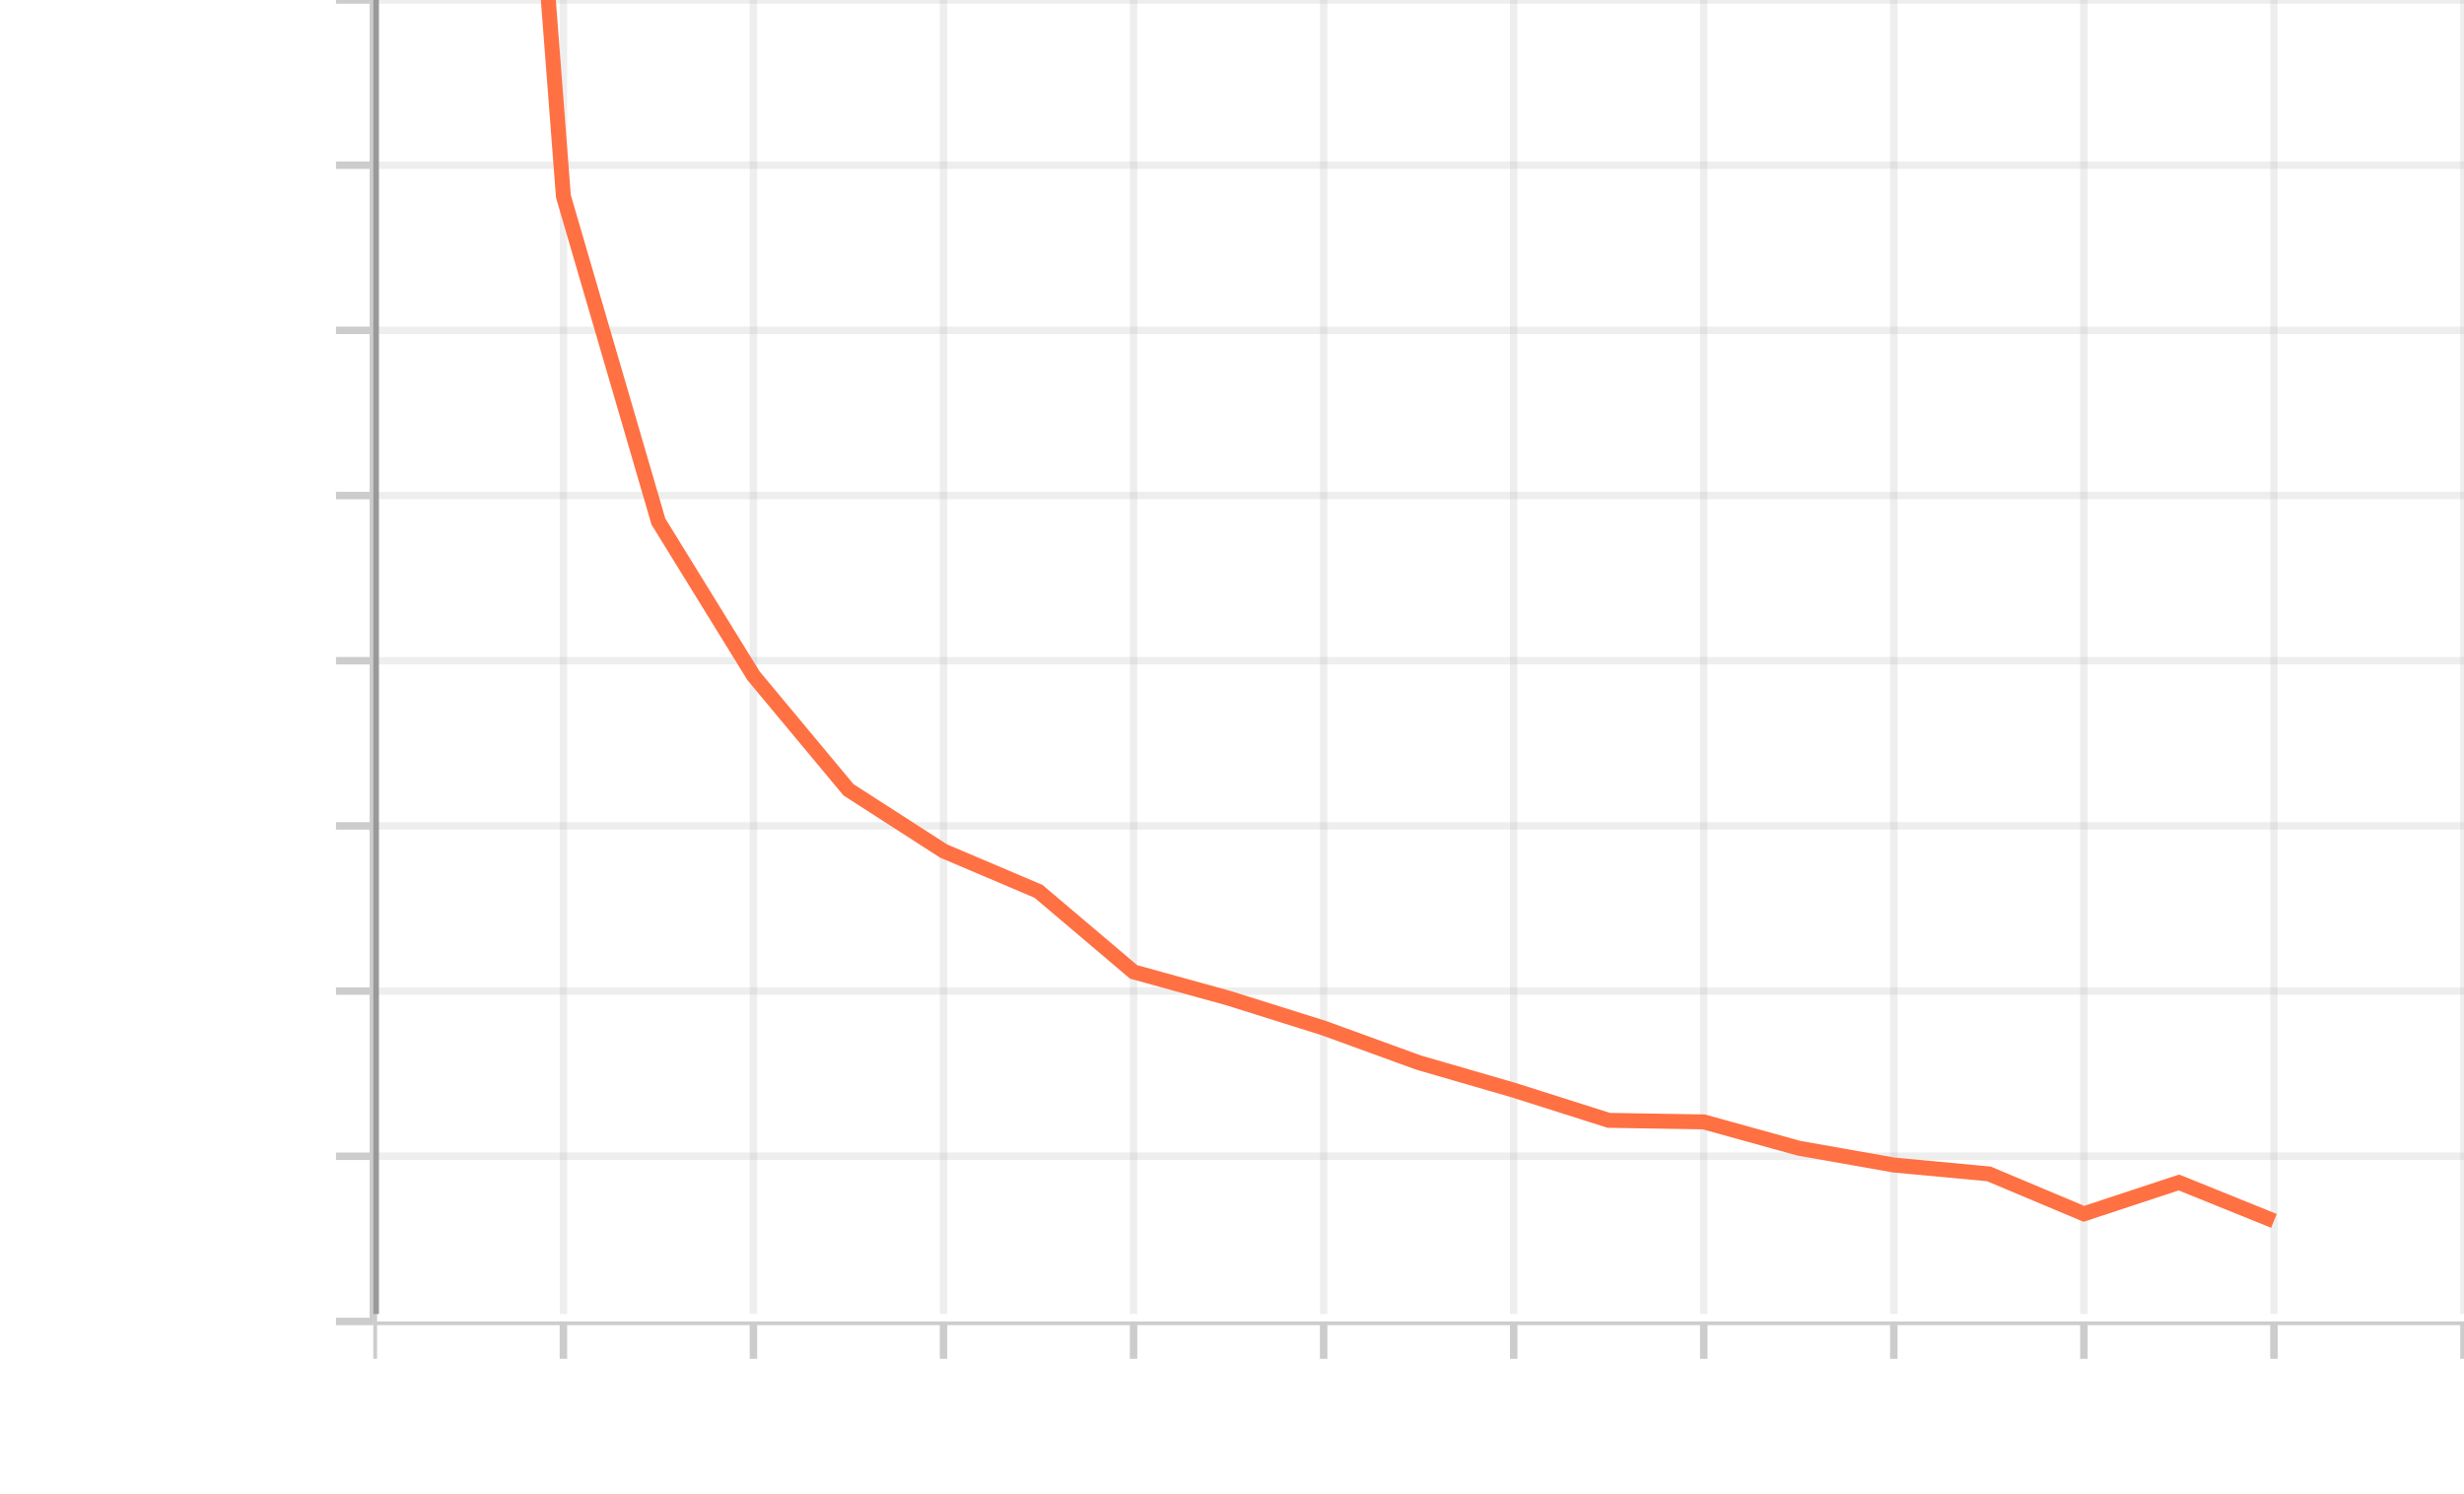
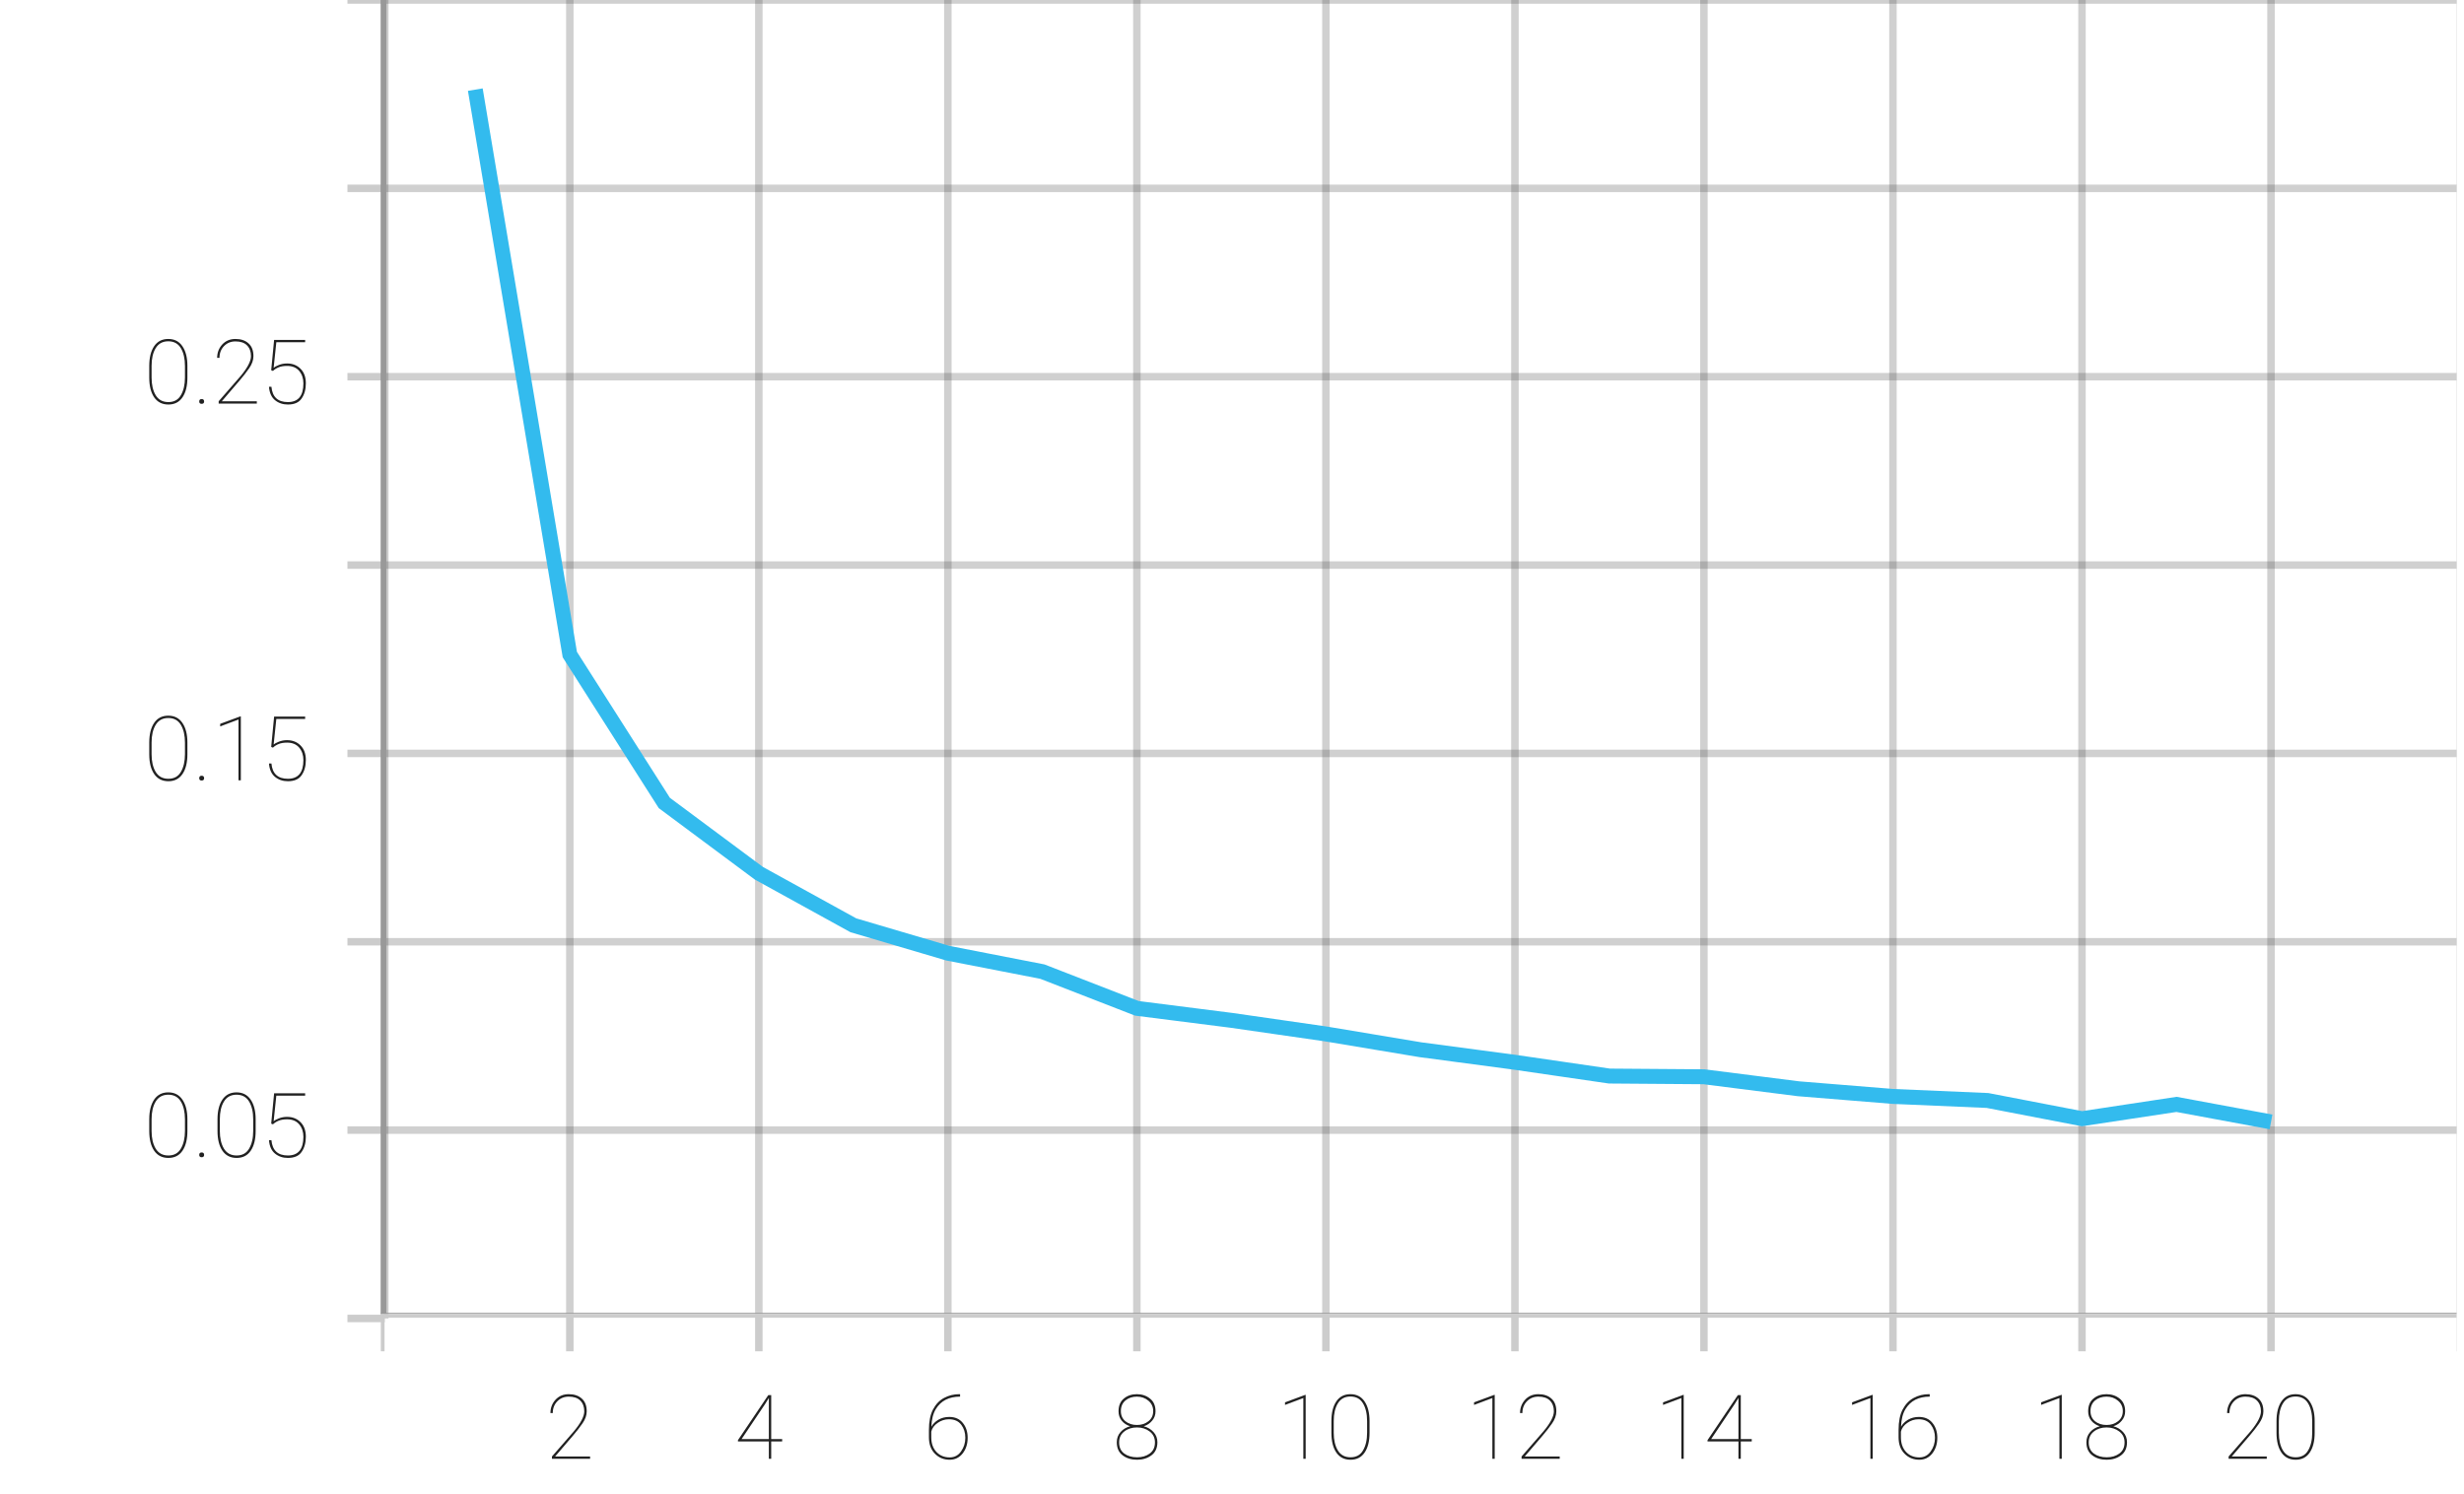
<svg xmlns="http://www.w3.org/2000/svg" viewBox="0 0 330 200">
  <g>
    <g>
      <g>
        <g>
          <g>
-             <line x1="50" y1="177" x2="45" y2="177" style="visibility: inherit;" fill="rgb(0, 0, 0)" stroke="rgb(204, 204, 204)" stroke-width="1px" />
-             <line x1="50" y1="154.875" x2="45" y2="154.875" style="visibility: inherit;" fill="rgb(0, 0, 0)" stroke="rgb(204, 204, 204)" stroke-width="1px" />
-             <line x1="50" y1="132.75" x2="45" y2="132.75" style="visibility: inherit;" fill="rgb(0, 0, 0)" stroke="rgb(204, 204, 204)" stroke-width="1px" />
-             <line x1="50" y1="110.625" x2="45" y2="110.625" style="visibility: inherit;" fill="rgb(0, 0, 0)" stroke="rgb(204, 204, 204)" stroke-width="1px" />
-             <line x1="50" y1="88.5" x2="45" y2="88.5" style="visibility: inherit;" fill="rgb(0, 0, 0)" stroke="rgb(204, 204, 204)" stroke-width="1px" />
-             <line x1="50" y1="66.375" x2="45" y2="66.375" style="visibility: inherit;" fill="rgb(0, 0, 0)" stroke="rgb(204, 204, 204)" stroke-width="1px" />
-             <line x1="50" y1="44.25" x2="45" y2="44.25" style="visibility: inherit;" fill="rgb(0, 0, 0)" stroke="rgb(204, 204, 204)" stroke-width="1px" />
-             <line x1="50" y1="22.125" x2="45" y2="22.125" style="visibility: inherit;" fill="rgb(0, 0, 0)" stroke="rgb(204, 204, 204)" stroke-width="1px" />
-             <line x1="50" y1="0" x2="45" y2="0" style="visibility: inherit;" fill="rgb(0, 0, 0)" stroke="rgb(204, 204, 204)" stroke-width="1px" />
+             <line x1="51.532" y1="176.6" x2="46.532" y2="176.6" style="visibility: inherit;" fill="rgb(0, 0, 0)" stroke="rgb(204, 204, 204)" stroke-width="1px" />
+             <line x1="51.532" y1="151.371" x2="46.532" y2="151.371" style="visibility: inherit;" fill="rgb(0, 0, 0)" stroke="rgb(204, 204, 204)" stroke-width="1px" />
+             <line x1="51.532" y1="126.143" x2="46.532" y2="126.143" style="visibility: inherit;" fill="rgb(0, 0, 0)" stroke="rgb(204, 204, 204)" stroke-width="1px" />
+             <line x1="51.532" y1="100.914" x2="46.532" y2="100.914" style="visibility: inherit;" fill="rgb(0, 0, 0)" stroke="rgb(204, 204, 204)" stroke-width="1px" />
+             <line x1="51.532" y1="75.686" x2="46.532" y2="75.686" style="visibility: inherit;" fill="rgb(0, 0, 0)" stroke="rgb(204, 204, 204)" stroke-width="1px" />
+             <line x1="51.532" y1="50.457" x2="46.532" y2="50.457" style="visibility: inherit;" fill="rgb(0, 0, 0)" stroke="rgb(204, 204, 204)" stroke-width="1px" />
+             <line x1="51.532" y1="25.229" x2="46.532" y2="25.229" style="visibility: inherit;" fill="rgb(0, 0, 0)" stroke="rgb(204, 204, 204)" stroke-width="1px" />
+             <line x1="51.532" y1="0" x2="46.532" y2="0" style="visibility: inherit;" fill="rgb(0, 0, 0)" stroke="rgb(204, 204, 204)" stroke-width="1px" />
          </g>
-           <g transform="translate(40, 0)">
-             <text x="0" y="177" dx="0em" dy="0.3em" style="text-anchor: end; visibility: hidden; font-family: Roboto, sans-serif; font-size: 12px; font-weight: 200;" fill="rgb(255, 255, 255)" stroke="none" stroke-width="1px">0.04</text>
-             <text x="0" y="154.875" dx="0em" dy="0.3em" style="text-anchor: end; visibility: inherit; font-family: Roboto, sans-serif; font-size: 12px; font-weight: 200;" fill="rgb(255, 255, 255)" stroke="none" stroke-width="1px">0.06</text>
-             <text x="0" y="132.75" dx="0em" dy="0.3em" style="text-anchor: end; visibility: hidden; font-family: Roboto, sans-serif; font-size: 12px; font-weight: 200;" fill="rgb(255, 255, 255)" stroke="none" stroke-width="1px">0.08</text>
-             <text x="0" y="110.625" dx="0em" dy="0.3em" style="text-anchor: end; visibility: inherit; font-family: Roboto, sans-serif; font-size: 12px; font-weight: 200;" fill="rgb(255, 255, 255)" stroke="none" stroke-width="1px">0.1</text>
-             <text x="0" y="88.5" dx="0em" dy="0.3em" style="text-anchor: end; visibility: hidden; font-family: Roboto, sans-serif; font-size: 12px; font-weight: 200;" fill="rgb(255, 255, 255)" stroke="none" stroke-width="1px">0.12</text>
-             <text x="0" y="66.375" dx="0em" dy="0.3em" style="text-anchor: end; visibility: inherit; font-family: Roboto, sans-serif; font-size: 12px; font-weight: 200;" fill="rgb(255, 255, 255)" stroke="none" stroke-width="1px">0.14</text>
-             <text x="0" y="44.25" dx="0em" dy="0.3em" style="text-anchor: end; visibility: hidden; font-family: Roboto, sans-serif; font-size: 12px; font-weight: 200;" fill="rgb(255, 255, 255)" stroke="none" stroke-width="1px">0.16</text>
-             <text x="0" y="22.125" dx="0em" dy="0.3em" style="text-anchor: end; visibility: inherit; font-family: Roboto, sans-serif; font-size: 12px; font-weight: 200;" fill="rgb(255, 255, 255)" stroke="none" stroke-width="1px">0.18</text>
-             <text x="0" y="0" dx="0em" dy="0.3em" style="text-anchor: end; visibility: hidden; font-family: Roboto, sans-serif; font-size: 12px; font-weight: 200;" fill="rgb(255, 255, 255)" stroke="none" stroke-width="1px">0.2</text>
+           <g transform="translate(41.532, 0)">
+             <text style="text-anchor: end; visibility: hidden; font-family: Roboto, sans-serif; font-size: 12px; font-weight: 200;" x="0" y="176.6" dx="0em" dy="0.3em" fill="rgb(33, 33, 33)" stroke="none" stroke-width="1px">0</text>
+             <text style="text-anchor: end; visibility: inherit; font-family: Roboto, sans-serif; font-size: 12px; font-weight: 200;" x="0" y="151.371" dx="0em" dy="0.3em" fill="rgb(33, 33, 33)" stroke="none" stroke-width="1px">0.05</text>
+             <text style="text-anchor: end; visibility: hidden; font-family: Roboto, sans-serif; font-size: 12px; font-weight: 200;" x="0" y="126.143" dx="0em" dy="0.3em" fill="rgb(33, 33, 33)" stroke="none" stroke-width="1px">0.1</text>
+             <text style="text-anchor: end; visibility: inherit; font-family: Roboto, sans-serif; font-size: 12px; font-weight: 200;" x="0" y="100.914" dx="0em" dy="0.3em" fill="rgb(33, 33, 33)" stroke="none" stroke-width="1px">0.15</text>
+             <text style="text-anchor: end; visibility: hidden; font-family: Roboto, sans-serif; font-size: 12px; font-weight: 200;" x="0" y="75.686" dx="0em" dy="0.3em" fill="rgb(33, 33, 33)" stroke="none" stroke-width="1px">0.2</text>
+             <text style="text-anchor: end; visibility: inherit; font-family: Roboto, sans-serif; font-size: 12px; font-weight: 200;" x="0" y="50.457" dx="0em" dy="0.3em" fill="rgb(33, 33, 33)" stroke="none" stroke-width="1px">0.25</text>
+             <text style="text-anchor: end; visibility: hidden; font-family: Roboto, sans-serif; font-size: 12px; font-weight: 200;" x="0" y="25.229" dx="0em" dy="0.3em" fill="rgb(33, 33, 33)" stroke="none" stroke-width="1px">0.3</text>
+             <text style="text-anchor: end; visibility: hidden; font-family: Roboto, sans-serif; font-size: 12px; font-weight: 200;" x="0" y="0" dx="0em" dy="0.3em" fill="rgb(33, 33, 33)" stroke="none" stroke-width="1px">0.35</text>
          </g>
-           <line x1="50" y1="0" x2="50" y2="177" fill="rgb(0, 0, 0)" stroke="rgb(204, 204, 204)" stroke-width="1px" />
+           <line x1="51.532" y1="0" x2="51.532" y2="176.6" fill="rgb(0, 0, 0)" stroke="rgb(204, 204, 204)" stroke-width="1px" />
        </g>
      </g>
-       <g transform="translate(50, 0)" clip-path="url(#clip_0)">
+       <g transform="translate(51, 0)" clip-path="url(#clip_0)">
        <clipPath id="clip_0">
-           <rect width="280" height="176" />
+           <rect width="278" height="176" />
        </clipPath>
        <g>
          <g>
            <g>
-               <line x1="0" y1="0" x2="0" y2="177" fill="rgb(0, 0, 0)" stroke="rgb(189, 189, 189)" stroke-width="1px" opacity="0.25" />
-               <line x1="25.455" y1="0" x2="25.455" y2="177" fill="rgb(0, 0, 0)" stroke="rgb(189, 189, 189)" stroke-width="1px" opacity="0.25" />
-               <line x1="50.909" y1="0" x2="50.909" y2="177" fill="rgb(0, 0, 0)" stroke="rgb(189, 189, 189)" stroke-width="1px" opacity="0.25" />
-               <line x1="76.364" y1="0" x2="76.364" y2="177" fill="rgb(0, 0, 0)" stroke="rgb(189, 189, 189)" stroke-width="1px" opacity="0.25" />
-               <line x1="101.818" y1="0" x2="101.818" y2="177" fill="rgb(0, 0, 0)" stroke="rgb(189, 189, 189)" stroke-width="1px" opacity="0.25" />
-               <line x1="127.273" y1="0" x2="127.273" y2="177" fill="rgb(0, 0, 0)" stroke="rgb(189, 189, 189)" stroke-width="1px" opacity="0.25" />
-               <line x1="152.727" y1="0" x2="152.727" y2="177" fill="rgb(0, 0, 0)" stroke="rgb(189, 189, 189)" stroke-width="1px" opacity="0.25" />
-               <line x1="178.182" y1="0" x2="178.182" y2="177" fill="rgb(0, 0, 0)" stroke="rgb(189, 189, 189)" stroke-width="1px" opacity="0.25" />
-               <line x1="203.636" y1="0" x2="203.636" y2="177" fill="rgb(0, 0, 0)" stroke="rgb(189, 189, 189)" stroke-width="1px" opacity="0.25" />
-               <line x1="229.091" y1="0" x2="229.091" y2="177" fill="rgb(0, 0, 0)" stroke="rgb(189, 189, 189)" stroke-width="1px" opacity="0.25" />
-               <line x1="254.545" y1="0" x2="254.545" y2="177" fill="rgb(0, 0, 0)" stroke="rgb(189, 189, 189)" stroke-width="1px" opacity="0.25" />
-               <line x1="280" y1="0" x2="280" y2="177" fill="rgb(0, 0, 0)" stroke="rgb(189, 189, 189)" stroke-width="1px" opacity="0.25" />
+               <line x1="0" y1="0" x2="0" y2="176.6" fill="rgb(0, 0, 0)" stroke="rgb(66, 66, 66)" stroke-width="1px" opacity="0.25" />
+               <line x1="25.315" y1="0" x2="25.315" y2="176.6" fill="rgb(0, 0, 0)" stroke="rgb(66, 66, 66)" stroke-width="1px" opacity="0.25" />
+               <line x1="50.631" y1="0" x2="50.631" y2="176.6" fill="rgb(0, 0, 0)" stroke="rgb(66, 66, 66)" stroke-width="1px" opacity="0.25" />
+               <line x1="75.946" y1="0" x2="75.946" y2="176.6" fill="rgb(0, 0, 0)" stroke="rgb(66, 66, 66)" stroke-width="1px" opacity="0.25" />
+               <line x1="101.261" y1="0" x2="101.261" y2="176.6" fill="rgb(0, 0, 0)" stroke="rgb(66, 66, 66)" stroke-width="1px" opacity="0.25" />
+               <line x1="126.576" y1="0" x2="126.576" y2="176.6" fill="rgb(0, 0, 0)" stroke="rgb(66, 66, 66)" stroke-width="1px" opacity="0.25" />
+               <line x1="151.892" y1="0" x2="151.892" y2="176.6" fill="rgb(0, 0, 0)" stroke="rgb(66, 66, 66)" stroke-width="1px" opacity="0.25" />
+               <line x1="177.207" y1="0" x2="177.207" y2="176.6" fill="rgb(0, 0, 0)" stroke="rgb(66, 66, 66)" stroke-width="1px" opacity="0.25" />
+               <line x1="202.522" y1="0" x2="202.522" y2="176.6" fill="rgb(0, 0, 0)" stroke="rgb(66, 66, 66)" stroke-width="1px" opacity="0.25" />
+               <line x1="227.837" y1="0" x2="227.837" y2="176.6" fill="rgb(0, 0, 0)" stroke="rgb(66, 66, 66)" stroke-width="1px" opacity="0.25" />
+               <line x1="253.153" y1="0" x2="253.153" y2="176.6" fill="rgb(0, 0, 0)" stroke="rgb(66, 66, 66)" stroke-width="1px" opacity="0.25" />
+               <line x1="278.468" y1="0" x2="278.468" y2="176.6" fill="rgb(0, 0, 0)" stroke="rgb(66, 66, 66)" stroke-width="1px" opacity="0.25" />
            </g>
            <g>
-               <line x1="0" y1="177" x2="280" y2="177" fill="rgb(0, 0, 0)" stroke="rgb(189, 189, 189)" stroke-width="1px" opacity="0.25" />
-               <line x1="0" y1="154.875" x2="280" y2="154.875" fill="rgb(0, 0, 0)" stroke="rgb(189, 189, 189)" stroke-width="1px" opacity="0.25" />
-               <line x1="0" y1="132.75" x2="280" y2="132.75" fill="rgb(0, 0, 0)" stroke="rgb(189, 189, 189)" stroke-width="1px" opacity="0.25" />
-               <line x1="0" y1="110.625" x2="280" y2="110.625" fill="rgb(0, 0, 0)" stroke="rgb(189, 189, 189)" stroke-width="1px" opacity="0.25" />
-               <line x1="0" y1="88.5" x2="280" y2="88.5" fill="rgb(0, 0, 0)" stroke="rgb(189, 189, 189)" stroke-width="1px" opacity="0.25" />
-               <line x1="0" y1="66.375" x2="280" y2="66.375" fill="rgb(0, 0, 0)" stroke="rgb(189, 189, 189)" stroke-width="1px" opacity="0.25" />
-               <line x1="0" y1="44.25" x2="280" y2="44.25" fill="rgb(0, 0, 0)" stroke="rgb(189, 189, 189)" stroke-width="1px" opacity="0.25" />
-               <line x1="0" y1="22.125" x2="280" y2="22.125" fill="rgb(0, 0, 0)" stroke="rgb(189, 189, 189)" stroke-width="1px" opacity="0.25" />
-               <line x1="0" y1="0" x2="280" y2="0" fill="rgb(0, 0, 0)" stroke="rgb(189, 189, 189)" stroke-width="1px" opacity="0.25" />
+               <line x1="0" y1="176.6" x2="278.468" y2="176.6" fill="rgb(0, 0, 0)" stroke="rgb(66, 66, 66)" stroke-width="1px" opacity="0.25" />
+               <line x1="0" y1="151.371" x2="278.468" y2="151.371" fill="rgb(0, 0, 0)" stroke="rgb(66, 66, 66)" stroke-width="1px" opacity="0.25" />
+               <line x1="0" y1="126.143" x2="278.468" y2="126.143" fill="rgb(0, 0, 0)" stroke="rgb(66, 66, 66)" stroke-width="1px" opacity="0.25" />
+               <line x1="0" y1="100.914" x2="278.468" y2="100.914" fill="rgb(0, 0, 0)" stroke="rgb(66, 66, 66)" stroke-width="1px" opacity="0.25" />
+               <line x1="0" y1="75.686" x2="278.468" y2="75.686" fill="rgb(0, 0, 0)" stroke="rgb(66, 66, 66)" stroke-width="1px" opacity="0.25" />
+               <line x1="0" y1="50.457" x2="278.468" y2="50.457" fill="rgb(0, 0, 0)" stroke="rgb(66, 66, 66)" stroke-width="1px" opacity="0.25" />
+               <line x1="0" y1="25.229" x2="278.468" y2="25.229" fill="rgb(0, 0, 0)" stroke="rgb(66, 66, 66)" stroke-width="1px" opacity="0.25" />
+               <line x1="0" y1="0" x2="278.468" y2="0" fill="rgb(0, 0, 0)" stroke="rgb(66, 66, 66)" stroke-width="1px" opacity="0.25" />
            </g>
          </g>
        </g>
        <g>
          <g>
-             <line x1="0" y1="221.25" x2="280" y2="221.25" fill="rgb(0, 0, 0)" stroke="rgb(153, 153, 153)" stroke-width="1.5px" />
+             <line x1="0" y1="176.6" x2="278.468" y2="176.6" fill="rgb(0, 0, 0)" stroke="rgb(153, 153, 153)" stroke-width="1.5px" />
          </g>
        </g>
        <g>
          <g>
-             <line x1="0" y1="0" x2="0" y2="177" fill="rgb(0, 0, 0)" stroke="rgb(153, 153, 153)" stroke-width="1.5px" />
+             <line x1="0" y1="0" x2="0" y2="176.6" fill="rgb(0, 0, 0)" stroke="rgb(153, 153, 153)" stroke-width="1.5px" />
          </g>
        </g>
        <g>
          <g>
            <g>
              <g>
                <g>
-                   <path stroke="rgb(255, 112, 67)" stroke-width="2px" d="M12.727,-139.622L25.455,26.293L38.182,69.866L50.909,90.504L63.636,105.787L76.364,113.984L89.091,119.394L101.818,130.179L114.545,133.7L127.273,137.7L140,142.33L152.727,146.021L165.455,150.063L178.182,150.271L190.909,153.794L203.636,156.047L216.364,157.236L229.091,162.586L241.818,158.385L254.545,163.53" style="fill: none;" fill="none" />
+                   <path style="fill: none;" stroke="rgb(51, 187, 238)" stroke-width="2px" d="M12.658,12.003L25.315,87.678L37.973,107.552L50.631,116.965L63.288,123.936L75.946,127.675L88.603,130.142L101.261,135.061L113.919,136.668L126.576,138.492L139.234,140.604L151.892,142.287L164.549,144.131L177.207,144.226L189.865,145.833L202.522,146.86L215.18,147.403L227.837,149.843L240.495,147.926L253.153,150.273" fill="none" />
                </g>
              </g>
            </g>
          </g>
        </g>
      </g>
-       <g transform="translate(50, 177)" clip-path="url(#clip_1)">
+       <g transform="translate(51, 176)" clip-path="url(#clip_1)">
        <clipPath id="clip_1">
-           <rect width="280" height="22" />
+           <rect width="278" height="23" />
        </clipPath>
        <g>
          <g>
            <line x1="0" y1="0" x2="0" y2="5" style="visibility: inherit;" fill="rgb(0, 0, 0)" stroke="rgb(204, 204, 204)" stroke-width="1px" />
-             <line x1="25.455" y1="0" x2="25.455" y2="5" style="visibility: inherit;" fill="rgb(0, 0, 0)" stroke="rgb(204, 204, 204)" stroke-width="1px" />
-             <line x1="50.909" y1="0" x2="50.909" y2="5" style="visibility: inherit;" fill="rgb(0, 0, 0)" stroke="rgb(204, 204, 204)" stroke-width="1px" />
-             <line x1="76.364" y1="0" x2="76.364" y2="5" style="visibility: inherit;" fill="rgb(0, 0, 0)" stroke="rgb(204, 204, 204)" stroke-width="1px" />
-             <line x1="101.818" y1="0" x2="101.818" y2="5" style="visibility: inherit;" fill="rgb(0, 0, 0)" stroke="rgb(204, 204, 204)" stroke-width="1px" />
-             <line x1="127.273" y1="0" x2="127.273" y2="5" style="visibility: inherit;" fill="rgb(0, 0, 0)" stroke="rgb(204, 204, 204)" stroke-width="1px" />
-             <line x1="152.727" y1="0" x2="152.727" y2="5" style="visibility: inherit;" fill="rgb(0, 0, 0)" stroke="rgb(204, 204, 204)" stroke-width="1px" />
-             <line x1="178.182" y1="0" x2="178.182" y2="5" style="visibility: inherit;" fill="rgb(0, 0, 0)" stroke="rgb(204, 204, 204)" stroke-width="1px" />
-             <line x1="203.636" y1="0" x2="203.636" y2="5" style="visibility: inherit;" fill="rgb(0, 0, 0)" stroke="rgb(204, 204, 204)" stroke-width="1px" />
-             <line x1="229.091" y1="0" x2="229.091" y2="5" style="visibility: inherit;" fill="rgb(0, 0, 0)" stroke="rgb(204, 204, 204)" stroke-width="1px" />
-             <line x1="254.545" y1="0" x2="254.545" y2="5" style="visibility: inherit;" fill="rgb(0, 0, 0)" stroke="rgb(204, 204, 204)" stroke-width="1px" />
-             <line x1="280" y1="0" x2="280" y2="5" style="visibility: inherit;" fill="rgb(0, 0, 0)" stroke="rgb(204, 204, 204)" stroke-width="1px" />
+             <line x1="25.315" y1="0" x2="25.315" y2="5" style="visibility: inherit;" fill="rgb(0, 0, 0)" stroke="rgb(204, 204, 204)" stroke-width="1px" />
+             <line x1="50.631" y1="0" x2="50.631" y2="5" style="visibility: inherit;" fill="rgb(0, 0, 0)" stroke="rgb(204, 204, 204)" stroke-width="1px" />
+             <line x1="75.946" y1="0" x2="75.946" y2="5" style="visibility: inherit;" fill="rgb(0, 0, 0)" stroke="rgb(204, 204, 204)" stroke-width="1px" />
+             <line x1="101.261" y1="0" x2="101.261" y2="5" style="visibility: inherit;" fill="rgb(0, 0, 0)" stroke="rgb(204, 204, 204)" stroke-width="1px" />
+             <line x1="126.576" y1="0" x2="126.576" y2="5" style="visibility: inherit;" fill="rgb(0, 0, 0)" stroke="rgb(204, 204, 204)" stroke-width="1px" />
+             <line x1="151.892" y1="0" x2="151.892" y2="5" style="visibility: inherit;" fill="rgb(0, 0, 0)" stroke="rgb(204, 204, 204)" stroke-width="1px" />
+             <line x1="177.207" y1="0" x2="177.207" y2="5" style="visibility: inherit;" fill="rgb(0, 0, 0)" stroke="rgb(204, 204, 204)" stroke-width="1px" />
+             <line x1="202.522" y1="0" x2="202.522" y2="5" style="visibility: inherit;" fill="rgb(0, 0, 0)" stroke="rgb(204, 204, 204)" stroke-width="1px" />
+             <line x1="227.837" y1="0" x2="227.837" y2="5" style="visibility: inherit;" fill="rgb(0, 0, 0)" stroke="rgb(204, 204, 204)" stroke-width="1px" />
+             <line x1="253.153" y1="0" x2="253.153" y2="5" style="visibility: inherit;" fill="rgb(0, 0, 0)" stroke="rgb(204, 204, 204)" stroke-width="1px" />
+             <line x1="278.468" y1="0" x2="278.468" y2="5" style="visibility: inherit;" fill="rgb(0, 0, 0)" stroke="rgb(204, 204, 204)" stroke-width="1px" />
          </g>
          <g transform="translate(0, 8)">
-             <text x="0" y="0" dx="0em" dy="0.95em" style="text-anchor: middle; visibility: hidden; font-family: Roboto, sans-serif; font-size: 12px; font-weight: 200;" fill="rgb(255, 255, 255)" stroke="none" stroke-width="1px">0</text>
-             <text x="25.455" y="0" dx="0em" dy="0.95em" style="text-anchor: middle; visibility: inherit; font-family: Roboto, sans-serif; font-size: 12px; font-weight: 200;" fill="rgb(255, 255, 255)" stroke="none" stroke-width="1px">2</text>
-             <text x="50.909" y="0" dx="0em" dy="0.95em" style="text-anchor: middle; visibility: inherit; font-family: Roboto, sans-serif; font-size: 12px; font-weight: 200;" fill="rgb(255, 255, 255)" stroke="none" stroke-width="1px">4</text>
-             <text x="76.364" y="0" dx="0em" dy="0.95em" style="text-anchor: middle; visibility: inherit; font-family: Roboto, sans-serif; font-size: 12px; font-weight: 200;" fill="rgb(255, 255, 255)" stroke="none" stroke-width="1px">6</text>
-             <text x="101.818" y="0" dx="0em" dy="0.95em" style="text-anchor: middle; visibility: inherit; font-family: Roboto, sans-serif; font-size: 12px; font-weight: 200;" fill="rgb(255, 255, 255)" stroke="none" stroke-width="1px">8</text>
-             <text x="127.273" y="0" dx="0em" dy="0.95em" style="text-anchor: middle; visibility: inherit; font-family: Roboto, sans-serif; font-size: 12px; font-weight: 200;" fill="rgb(255, 255, 255)" stroke="none" stroke-width="1px">10</text>
-             <text x="152.727" y="0" dx="0em" dy="0.95em" style="text-anchor: middle; visibility: inherit; font-family: Roboto, sans-serif; font-size: 12px; font-weight: 200;" fill="rgb(255, 255, 255)" stroke="none" stroke-width="1px">12</text>
-             <text x="178.182" y="0" dx="0em" dy="0.95em" style="text-anchor: middle; visibility: inherit; font-family: Roboto, sans-serif; font-size: 12px; font-weight: 200;" fill="rgb(255, 255, 255)" stroke="none" stroke-width="1px">14</text>
-             <text x="203.636" y="0" dx="0em" dy="0.95em" style="text-anchor: middle; visibility: inherit; font-family: Roboto, sans-serif; font-size: 12px; font-weight: 200;" fill="rgb(255, 255, 255)" stroke="none" stroke-width="1px">16</text>
-             <text x="229.091" y="0" dx="0em" dy="0.95em" style="text-anchor: middle; visibility: inherit; font-family: Roboto, sans-serif; font-size: 12px; font-weight: 200;" fill="rgb(255, 255, 255)" stroke="none" stroke-width="1px">18</text>
-             <text x="254.545" y="0" dx="0em" dy="0.95em" style="text-anchor: middle; visibility: inherit; font-family: Roboto, sans-serif; font-size: 12px; font-weight: 200;" fill="rgb(255, 255, 255)" stroke="none" stroke-width="1px">20</text>
-             <text x="280" y="0" dx="0em" dy="0.95em" style="text-anchor: middle; visibility: hidden; font-family: Roboto, sans-serif; font-size: 12px; font-weight: 200;" fill="rgb(255, 255, 255)" stroke="none" stroke-width="1px">22</text>
+             <text style="text-anchor: middle; visibility: hidden; font-family: Roboto, sans-serif; font-size: 12px; font-weight: 200;" x="0" y="0" dx="0em" dy="0.95em" fill="rgb(33, 33, 33)" stroke="none" stroke-width="1px">0</text>
+             <text style="text-anchor: middle; visibility: inherit; font-family: Roboto, sans-serif; font-size: 12px; font-weight: 200;" x="25.315" y="0" dx="0em" dy="0.95em" fill="rgb(33, 33, 33)" stroke="none" stroke-width="1px">2</text>
+             <text style="text-anchor: middle; visibility: inherit; font-family: Roboto, sans-serif; font-size: 12px; font-weight: 200;" x="50.631" y="0" dx="0em" dy="0.95em" fill="rgb(33, 33, 33)" stroke="none" stroke-width="1px">4</text>
+             <text style="text-anchor: middle; visibility: inherit; font-family: Roboto, sans-serif; font-size: 12px; font-weight: 200;" x="75.946" y="0" dx="0em" dy="0.95em" fill="rgb(33, 33, 33)" stroke="none" stroke-width="1px">6</text>
+             <text style="text-anchor: middle; visibility: inherit; font-family: Roboto, sans-serif; font-size: 12px; font-weight: 200;" x="101.261" y="0" dx="0em" dy="0.95em" fill="rgb(33, 33, 33)" stroke="none" stroke-width="1px">8</text>
+             <text style="text-anchor: middle; visibility: inherit; font-family: Roboto, sans-serif; font-size: 12px; font-weight: 200;" x="126.576" y="0" dx="0em" dy="0.95em" fill="rgb(33, 33, 33)" stroke="none" stroke-width="1px">10</text>
+             <text style="text-anchor: middle; visibility: inherit; font-family: Roboto, sans-serif; font-size: 12px; font-weight: 200;" x="151.892" y="0" dx="0em" dy="0.95em" fill="rgb(33, 33, 33)" stroke="none" stroke-width="1px">12</text>
+             <text style="text-anchor: middle; visibility: inherit; font-family: Roboto, sans-serif; font-size: 12px; font-weight: 200;" x="177.207" y="0" dx="0em" dy="0.95em" fill="rgb(33, 33, 33)" stroke="none" stroke-width="1px">14</text>
+             <text style="text-anchor: middle; visibility: inherit; font-family: Roboto, sans-serif; font-size: 12px; font-weight: 200;" x="202.522" y="0" dx="0em" dy="0.95em" fill="rgb(33, 33, 33)" stroke="none" stroke-width="1px">16</text>
+             <text style="text-anchor: middle; visibility: inherit; font-family: Roboto, sans-serif; font-size: 12px; font-weight: 200;" x="227.837" y="0" dx="0em" dy="0.95em" fill="rgb(33, 33, 33)" stroke="none" stroke-width="1px">18</text>
+             <text style="text-anchor: middle; visibility: inherit; font-family: Roboto, sans-serif; font-size: 12px; font-weight: 200;" x="253.153" y="0" dx="0em" dy="0.95em" fill="rgb(33, 33, 33)" stroke="none" stroke-width="1px">20</text>
+             <text style="text-anchor: middle; visibility: hidden; font-family: Roboto, sans-serif; font-size: 12px; font-weight: 200;" x="278.468" y="0" dx="0em" dy="0.95em" fill="rgb(33, 33, 33)" stroke="none" stroke-width="1px">22</text>
          </g>
-           <line x1="0" y1="0" x2="280" y2="0" fill="rgb(0, 0, 0)" stroke="rgb(204, 204, 204)" stroke-width="1px" />
+           <line x1="0" y1="0" x2="278.468" y2="0" fill="rgb(0, 0, 0)" stroke="rgb(204, 204, 204)" stroke-width="1px" />
        </g>
      </g>
    </g>
  </g>
</svg>
